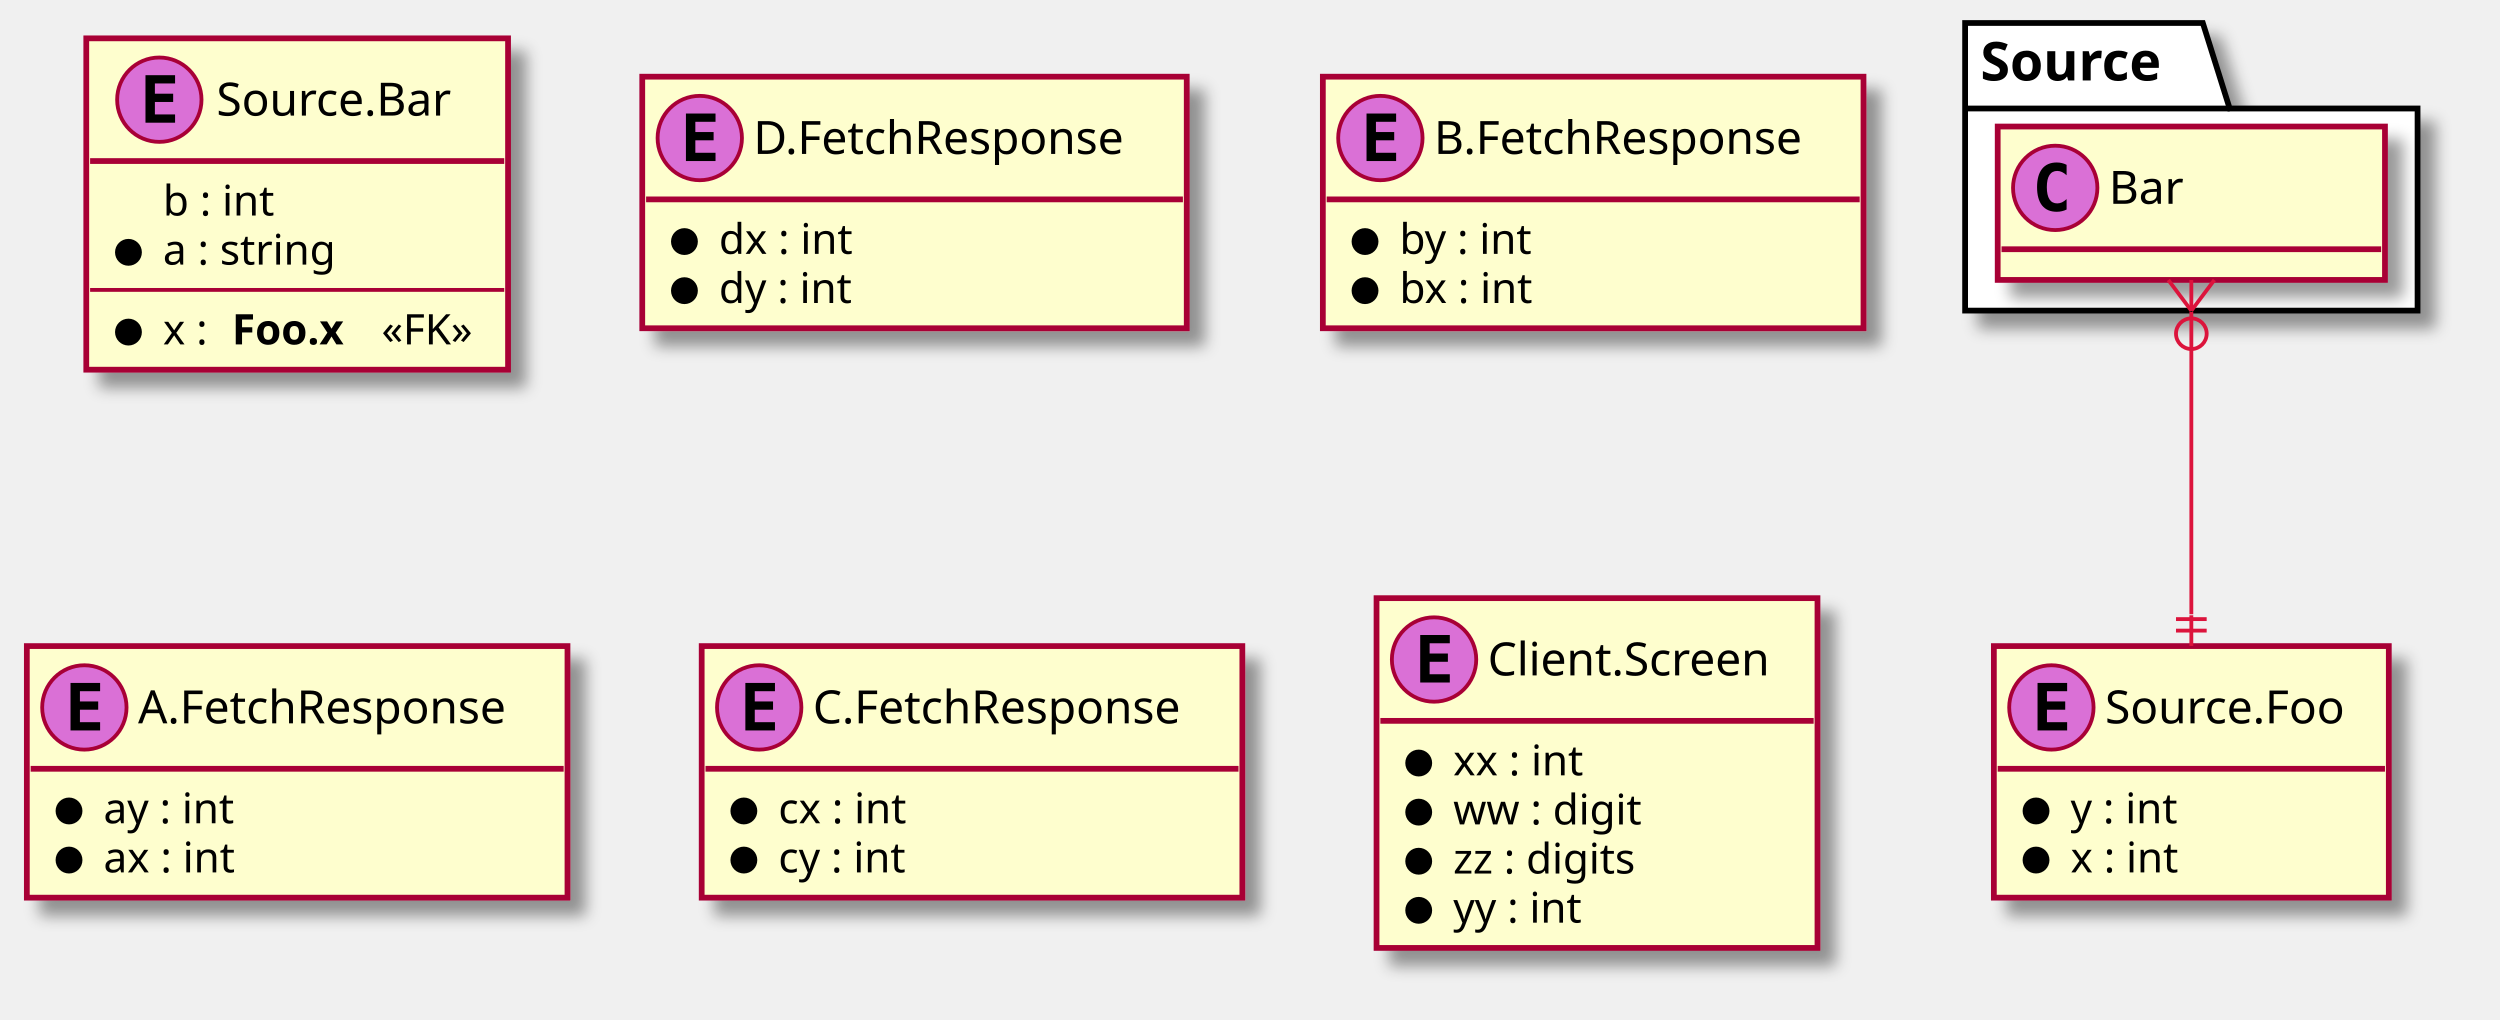
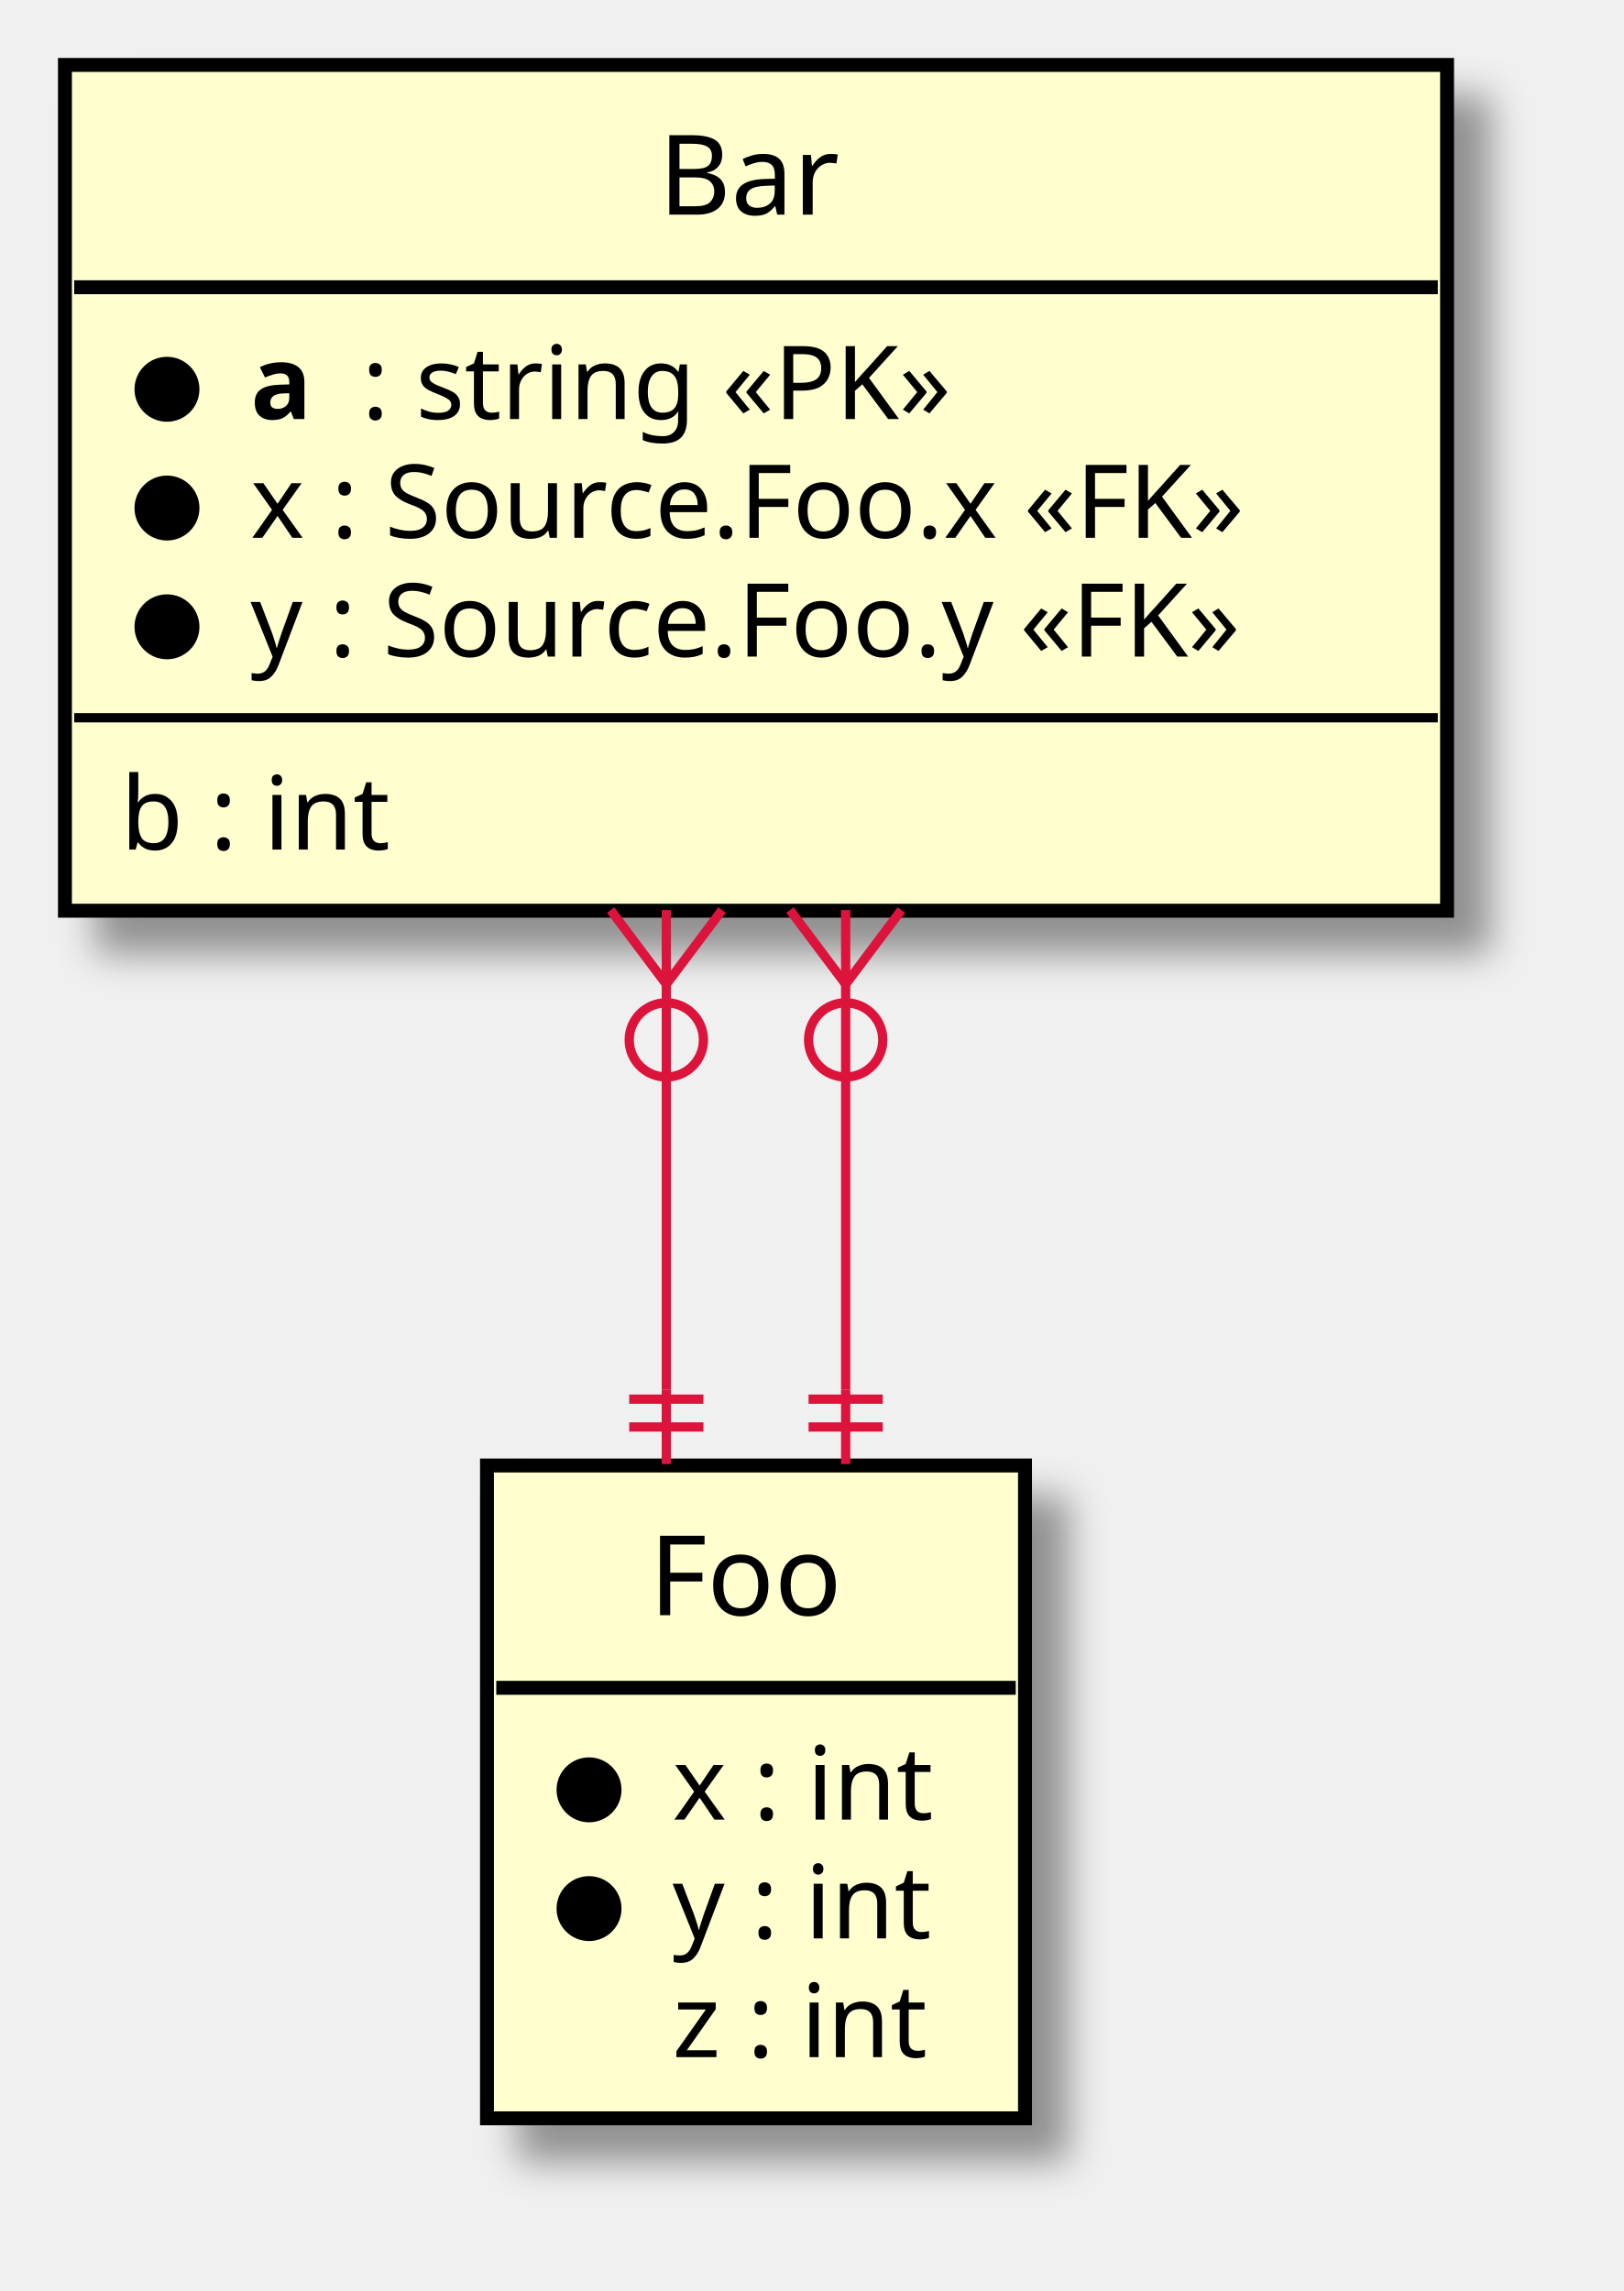
- <svg xmlns="http://www.w3.org/2000/svg" contentScriptType="application/ecmascript" contentStyleType="text/css" height="266px" preserveAspectRatio="none" style="width:652px;height:266px;" version="1.1" viewBox="0 0 652 266" width="652px" zoomAndPan="magnify">
+ <svg xmlns="http://www.w3.org/2000/svg" contentScriptType="application/ecmascript" contentStyleType="text/css" height="247px" preserveAspectRatio="none" style="width:175px;height:247px;" version="1.1" viewBox="0 0 175 247" width="175px" zoomAndPan="magnify">
  <defs>
-     <filter height="300%" id="f1wblu8t94y8bl" width="300%" x="-1" y="-1">
+     <filter height="300%" id="f1jog8prtucsfa" width="300%" x="-1" y="-1">
      <feGaussianBlur result="blurOut" stdDeviation="2.0" />
      <feColorMatrix in="blurOut" result="blurOut2" type="matrix" values="0 0 0 0 0 0 0 0 0 0 0 0 0 0 0 0 0 0 .4 0" />
      <feOffset dx="4.0" dy="4.0" in="blurOut2" result="blurOut3" />
      <feBlend in="SourceGraphic" in2="blurOut3" mode="normal" />
    </filter>
  </defs>
  <g>
-     <polygon fill="#FFFFFF" filter="url(#f1wblu8t94y8bl)" points="512.5,6,574.5,6,581.5,28.297,630.5,28.297,630.5,81,512.5,81,512.5,6" style="stroke: #000000; stroke-width: 1.5;" />
-     <line style="stroke: #000000; stroke-width: 1.5;" x1="512.5" x2="581.5" y1="28.297" y2="28.297" />
-     <text fill="#000000" font-family="sans-serif" font-size="14" font-weight="bold" lengthAdjust="spacingAndGlyphs" textLength="56" x="516.5" y="20.995">Source</text>
-     <rect fill="#FEFECE" filter="url(#f1wblu8t94y8bl)" height="40" id="Source.Bar            " style="stroke: #A80036; stroke-width: 1.5;" width="101" x="521" y="33" />
-     <ellipse cx="536" cy="49" fill="#DA70D6" rx="11" ry="11" style="stroke: #A80036; stroke-width: 1.0;" />
-     <path d="M538.969,54.641 Q538.391,54.938 537.75,55.078 Q537.109,55.234 536.406,55.234 Q533.906,55.234 532.578,53.594 Q531.266,51.938 531.266,48.812 Q531.266,45.688 532.578,44.031 Q533.906,42.375 536.406,42.375 Q537.109,42.375 537.75,42.531 Q538.406,42.688 538.969,42.984 L538.969,45.703 Q538.344,45.125 537.75,44.859 Q537.156,44.578 536.531,44.578 Q535.188,44.578 534.5,45.656 Q533.812,46.719 533.812,48.812 Q533.812,50.906 534.5,51.984 Q535.188,53.047 536.531,53.047 Q537.156,53.047 537.75,52.781 Q538.344,52.5 538.969,51.922 L538.969,54.641 Z " />
-     <text fill="#000000" font-family="sans-serif" font-size="12" lengthAdjust="spacingAndGlyphs" textLength="21" x="550" y="53.154">Bar</text>
-     <line style="stroke: #A80036; stroke-width: 1.5;" x1="522" x2="621" y1="65" y2="65" />
-     <rect fill="#FEFECE" filter="url(#f1wblu8t94y8bl)" height="86.414" id="Source.Bar" style="stroke: #A80036; stroke-width: 1.5;" width="110" x="22.5" y="10" />
-     <ellipse cx="41.55" cy="26" fill="#DA70D6" rx="11" ry="11" style="stroke: #A80036; stroke-width: 1.0;" />
-     <path d="M45.659,32 L37.941,32 L37.941,19.609 L45.659,19.609 L45.659,21.766 L40.394,21.766 L40.394,24.438 L45.159,24.438 L45.159,26.594 L40.394,26.594 L40.394,29.844 L45.659,29.844 L45.659,32 Z " />
-     <text fill="#000000" font-family="sans-serif" font-size="12" lengthAdjust="spacingAndGlyphs" textLength="69" x="56.45" y="30.154">Source.Bar</text>
-     <line style="stroke: #A80036; stroke-width: 1.5;" x1="23.5" x2="131.5" y1="42" y2="42" />
-     <text fill="#000000" font-family="sans-serif" font-size="11" lengthAdjust="spacingAndGlyphs" textLength="33" x="42.5" y="56.21">b : int</text>
-     <ellipse cx="33.5" cy="65.805" fill="#000000" rx="3" ry="3" style="stroke: #000000; stroke-width: 1.0;" />
-     <text fill="#000000" font-family="sans-serif" font-size="11" lengthAdjust="spacingAndGlyphs" textLength="52" x="42.5" y="69.015">a : string</text>
-     <line style="stroke: #A80036; stroke-width: 1.0;" x1="23.5" x2="131.5" y1="75.609" y2="75.609" />
-     <ellipse cx="33.5" cy="86.609" fill="#000000" rx="3" ry="3" style="stroke: #000000; stroke-width: 1.0;" />
-     <text fill="#000000" font-family="sans-serif" font-size="11" lengthAdjust="spacingAndGlyphs" textLength="14" x="42.5" y="89.82">x :</text>
-     <text fill="#000000" font-family="sans-serif" font-size="11" font-weight="bold" lengthAdjust="spacingAndGlyphs" textLength="35" x="60.5" y="89.82">Foo.x</text>
-     <text fill="#000000" font-family="sans-serif" font-size="11" lengthAdjust="spacingAndGlyphs" textLength="27" x="99.5" y="89.82">«FK»</text>
-     <rect fill="#FEFECE" filter="url(#f1wblu8t94y8bl)" height="65.609" id="D.FetchResponse" style="stroke: #A80036; stroke-width: 1.5;" width="142" x="167.5" y="20" />
-     <ellipse cx="182.5" cy="36" fill="#DA70D6" rx="11" ry="11" style="stroke: #A80036; stroke-width: 1.0;" />
-     <path d="M186.609,42 L178.891,42 L178.891,29.609 L186.609,29.609 L186.609,31.766 L181.344,31.766 L181.344,34.438 L186.109,34.438 L186.109,36.594 L181.344,36.594 L181.344,39.844 L186.609,39.844 L186.609,42 Z " />
-     <text fill="#000000" font-family="sans-serif" font-size="12" lengthAdjust="spacingAndGlyphs" textLength="110" x="196.5" y="40.154">D.FetchResponse</text>
-     <line style="stroke: #A80036; stroke-width: 1.5;" x1="168.5" x2="308.5" y1="52" y2="52" />
-     <ellipse cx="178.5" cy="63" fill="#000000" rx="3" ry="3" style="stroke: #000000; stroke-width: 1.0;" />
-     <text fill="#000000" font-family="sans-serif" font-size="11" lengthAdjust="spacingAndGlyphs" textLength="39" x="187.5" y="66.21">dx : int</text>
-     <ellipse cx="178.5" cy="75.805" fill="#000000" rx="3" ry="3" style="stroke: #000000; stroke-width: 1.0;" />
-     <text fill="#000000" font-family="sans-serif" font-size="11" lengthAdjust="spacingAndGlyphs" textLength="39" x="187.5" y="79.015">dy : int</text>
-     <rect fill="#FEFECE" filter="url(#f1wblu8t94y8bl)" height="65.609" id="B.FetchResponse" style="stroke: #A80036; stroke-width: 1.5;" width="141" x="345" y="20" />
-     <ellipse cx="360" cy="36" fill="#DA70D6" rx="11" ry="11" style="stroke: #A80036; stroke-width: 1.0;" />
-     <path d="M364.109,42 L356.391,42 L356.391,29.609 L364.109,29.609 L364.109,31.766 L358.844,31.766 L358.844,34.438 L363.609,34.438 L363.609,36.594 L358.844,36.594 L358.844,39.844 L364.109,39.844 L364.109,42 Z " />
-     <text fill="#000000" font-family="sans-serif" font-size="12" lengthAdjust="spacingAndGlyphs" textLength="109" x="374" y="40.154">B.FetchResponse</text>
-     <line style="stroke: #A80036; stroke-width: 1.5;" x1="346" x2="485" y1="52" y2="52" />
-     <ellipse cx="356" cy="63" fill="#000000" rx="3" ry="3" style="stroke: #000000; stroke-width: 1.0;" />
-     <text fill="#000000" font-family="sans-serif" font-size="11" lengthAdjust="spacingAndGlyphs" textLength="39" x="365" y="66.21">by : int</text>
-     <ellipse cx="356" cy="75.805" fill="#000000" rx="3" ry="3" style="stroke: #000000; stroke-width: 1.0;" />
-     <text fill="#000000" font-family="sans-serif" font-size="11" lengthAdjust="spacingAndGlyphs" textLength="39" x="365" y="79.015">bx : int</text>
-     <rect fill="#FEFECE" filter="url(#f1wblu8t94y8bl)" height="65.609" id="A.FetchResponse" style="stroke: #A80036; stroke-width: 1.5;" width="141" x="7" y="168.5" />
-     <ellipse cx="22" cy="184.5" fill="#DA70D6" rx="11" ry="11" style="stroke: #A80036; stroke-width: 1.0;" />
-     <path d="M26.109,190.5 L18.391,190.5 L18.391,178.109 L26.109,178.109 L26.109,180.266 L20.844,180.266 L20.844,182.938 L25.609,182.938 L25.609,185.094 L20.844,185.094 L20.844,188.344 L26.109,188.344 L26.109,190.5 Z " />
-     <text fill="#000000" font-family="sans-serif" font-size="12" lengthAdjust="spacingAndGlyphs" textLength="109" x="36" y="188.654">A.FetchResponse</text>
-     <line style="stroke: #A80036; stroke-width: 1.5;" x1="8" x2="147" y1="200.5" y2="200.5" />
-     <ellipse cx="18" cy="211.5" fill="#000000" rx="3" ry="3" style="stroke: #000000; stroke-width: 1.0;" />
-     <text fill="#000000" font-family="sans-serif" font-size="11" lengthAdjust="spacingAndGlyphs" textLength="39" x="27" y="214.71">ay : int</text>
-     <ellipse cx="18" cy="224.305" fill="#000000" rx="3" ry="3" style="stroke: #000000; stroke-width: 1.0;" />
-     <text fill="#000000" font-family="sans-serif" font-size="11" lengthAdjust="spacingAndGlyphs" textLength="39" x="27" y="227.515">ax : int</text>
-     <rect fill="#FEFECE" filter="url(#f1wblu8t94y8bl)" height="65.609" id="C.FetchResponse" style="stroke: #A80036; stroke-width: 1.5;" width="141" x="183" y="168.5" />
-     <ellipse cx="198" cy="184.5" fill="#DA70D6" rx="11" ry="11" style="stroke: #A80036; stroke-width: 1.0;" />
-     <path d="M202.109,190.5 L194.391,190.5 L194.391,178.109 L202.109,178.109 L202.109,180.266 L196.844,180.266 L196.844,182.938 L201.609,182.938 L201.609,185.094 L196.844,185.094 L196.844,188.344 L202.109,188.344 L202.109,190.5 Z " />
-     <text fill="#000000" font-family="sans-serif" font-size="12" lengthAdjust="spacingAndGlyphs" textLength="109" x="212" y="188.654">C.FetchResponse</text>
-     <line style="stroke: #A80036; stroke-width: 1.5;" x1="184" x2="323" y1="200.5" y2="200.5" />
-     <ellipse cx="194" cy="211.5" fill="#000000" rx="3" ry="3" style="stroke: #000000; stroke-width: 1.0;" />
-     <text fill="#000000" font-family="sans-serif" font-size="11" lengthAdjust="spacingAndGlyphs" textLength="38" x="203" y="214.71">cx : int</text>
-     <ellipse cx="194" cy="224.305" fill="#000000" rx="3" ry="3" style="stroke: #000000; stroke-width: 1.0;" />
-     <text fill="#000000" font-family="sans-serif" font-size="11" lengthAdjust="spacingAndGlyphs" textLength="38" x="203" y="227.515">cy : int</text>
-     <rect fill="#FEFECE" filter="url(#f1wblu8t94y8bl)" height="65.609" id="Source.Foo" style="stroke: #A80036; stroke-width: 1.5;" width="103" x="520" y="168.5" />
-     <ellipse cx="535" cy="184.5" fill="#DA70D6" rx="11" ry="11" style="stroke: #A80036; stroke-width: 1.0;" />
-     <path d="M539.109,190.5 L531.391,190.5 L531.391,178.109 L539.109,178.109 L539.109,180.266 L533.844,180.266 L533.844,182.938 L538.609,182.938 L538.609,185.094 L533.844,185.094 L533.844,188.344 L539.109,188.344 L539.109,190.5 Z " />
-     <text fill="#000000" font-family="sans-serif" font-size="12" lengthAdjust="spacingAndGlyphs" textLength="71" x="549" y="188.654">Source.Foo</text>
-     <line style="stroke: #A80036; stroke-width: 1.5;" x1="521" x2="622" y1="200.5" y2="200.5" />
-     <ellipse cx="531" cy="211.5" fill="#000000" rx="3" ry="3" style="stroke: #000000; stroke-width: 1.0;" />
-     <text fill="#000000" font-family="sans-serif" font-size="11" lengthAdjust="spacingAndGlyphs" textLength="32" x="540" y="214.71">y : int</text>
-     <ellipse cx="531" cy="224.305" fill="#000000" rx="3" ry="3" style="stroke: #000000; stroke-width: 1.0;" />
-     <text fill="#000000" font-family="sans-serif" font-size="11" lengthAdjust="spacingAndGlyphs" textLength="32" x="540" y="227.515">x : int</text>
-     <rect fill="#FEFECE" filter="url(#f1wblu8t94y8bl)" height="91.219" id="Client.Screen" style="stroke: #A80036; stroke-width: 1.5;" width="115" x="359" y="156" />
-     <ellipse cx="374" cy="172" fill="#DA70D6" rx="11" ry="11" style="stroke: #A80036; stroke-width: 1.0;" />
-     <path d="M378.109,178 L370.391,178 L370.391,165.609 L378.109,165.609 L378.109,167.766 L372.844,167.766 L372.844,170.438 L377.609,170.438 L377.609,172.594 L372.844,172.594 L372.844,175.844 L378.109,175.844 L378.109,178 Z " />
-     <text fill="#000000" font-family="sans-serif" font-size="12" lengthAdjust="spacingAndGlyphs" textLength="83" x="388" y="176.154">Client.Screen</text>
-     <line style="stroke: #A80036; stroke-width: 1.5;" x1="360" x2="473" y1="188" y2="188" />
-     <ellipse cx="370" cy="199" fill="#000000" rx="3" ry="3" style="stroke: #000000; stroke-width: 1.0;" />
-     <text fill="#000000" font-family="sans-serif" font-size="11" lengthAdjust="spacingAndGlyphs" textLength="38" x="379" y="202.21">xx : int</text>
-     <ellipse cx="370" cy="211.805" fill="#000000" rx="3" ry="3" style="stroke: #000000; stroke-width: 1.0;" />
-     <text fill="#000000" font-family="sans-serif" font-size="11" lengthAdjust="spacingAndGlyphs" textLength="54" x="379" y="215.015">ww : digit</text>
-     <ellipse cx="370" cy="224.609" fill="#000000" rx="3" ry="3" style="stroke: #000000; stroke-width: 1.0;" />
-     <text fill="#000000" font-family="sans-serif" font-size="11" lengthAdjust="spacingAndGlyphs" textLength="53" x="379" y="227.82">zz : digits</text>
-     <ellipse cx="370" cy="237.414" fill="#000000" rx="3" ry="3" style="stroke: #000000; stroke-width: 1.0;" />
-     <text fill="#000000" font-family="sans-serif" font-size="11" lengthAdjust="spacingAndGlyphs" textLength="38" x="379" y="240.625">yy : int</text>
-     <path d="M571.5,81.309 C571.5,103.63 571.5,135.077 571.5,160.206 " fill="none" id="Source.Bar            -Source.Foo" style="stroke: #DC143C; stroke-width: 1.0;" />
-     <line style="stroke: #DC143C; stroke-width: 1.0;" x1="575.5" x2="567.5" y1="164.464" y2="164.464" />
-     <line style="stroke: #DC143C; stroke-width: 1.0;" x1="575.5" x2="567.5" y1="161.464" y2="161.464" />
-     <line style="stroke: #DC143C; stroke-width: 1.0;" x1="571.5" x2="571.5" y1="160.464" y2="168.464" />
-     <line style="stroke: #DC143C; stroke-width: 1.0;" x1="571.5" x2="565.5" y1="81.027" y2="73.027" />
-     <line style="stroke: #DC143C; stroke-width: 1.0;" x1="571.5" x2="577.5" y1="81.027" y2="73.027" />
-     <line style="stroke: #DC143C; stroke-width: 1.0;" x1="571.5" x2="571.5" y1="81.027" y2="73.027" />
-     <ellipse cx="571.5" cy="87.027" fill="none" rx="4" ry="4" style="stroke: #DC143C; stroke-width: 1.0;" />
+     <rect fill="#FEFECE" filter="url(#f1jog8prtucsfa)" height="91.188" id="Bar" style="stroke: #000000; stroke-width: 1.5;" width="149" x="7" y="7" />
+     <text fill="#000000" font-family="sans-serif" font-size="12" lengthAdjust="spacingAndGlyphs" textLength="21" x="71" y="23.139">Bar</text>
+     <line style="stroke: #000000; stroke-width: 1.5;" x1="8" x2="155" y1="30.969" y2="30.969" />
+     <ellipse cx="18" cy="41.969" fill="#000000" rx="3" ry="3" style="stroke: #000000; stroke-width: 1.0;" />
+     <text fill="#000000" font-family="sans-serif" font-size="11" font-weight="bold" lengthAdjust="spacingAndGlyphs" textLength="8" x="27" y="45.179">a</text>
+     <text fill="#000000" font-family="sans-serif" font-size="11" lengthAdjust="spacingAndGlyphs" textLength="73" x="39" y="45.179">: string «PK»</text>
+     <ellipse cx="18" cy="54.773" fill="#000000" rx="3" ry="3" style="stroke: #000000; stroke-width: 1.0;" />
+     <text fill="#000000" font-family="sans-serif" font-size="11" lengthAdjust="spacingAndGlyphs" textLength="123" x="27" y="57.984">x : Source.Foo.x «FK»</text>
+     <ellipse cx="18" cy="67.578" fill="#000000" rx="3" ry="3" style="stroke: #000000; stroke-width: 1.0;" />
+     <text fill="#000000" font-family="sans-serif" font-size="11" lengthAdjust="spacingAndGlyphs" textLength="123" x="27" y="70.789">y : Source.Foo.y «FK»</text>
+     <line style="stroke: #000000; stroke-width: 1.0;" x1="8" x2="155" y1="77.383" y2="77.383" />
+     <text fill="#000000" font-family="sans-serif" font-size="11" lengthAdjust="spacingAndGlyphs" textLength="33" x="13" y="91.593">b : int</text>
+     <rect fill="#FEFECE" filter="url(#f1jog8prtucsfa)" height="70.383" id="Foo" style="stroke: #000000; stroke-width: 1.5;" width="58" x="52.5" y="158" />
+     <text fill="#000000" font-family="sans-serif" font-size="12" lengthAdjust="spacingAndGlyphs" textLength="23" x="70" y="174.139">Foo</text>
+     <line style="stroke: #000000; stroke-width: 1.5;" x1="53.5" x2="109.5" y1="181.969" y2="181.969" />
+     <ellipse cx="63.5" cy="192.969" fill="#000000" rx="3" ry="3" style="stroke: #000000; stroke-width: 1.0;" />
+     <text fill="#000000" font-family="sans-serif" font-size="11" lengthAdjust="spacingAndGlyphs" textLength="32" x="72.5" y="196.179">x : int</text>
+     <ellipse cx="63.5" cy="205.773" fill="#000000" rx="3" ry="3" style="stroke: #000000; stroke-width: 1.0;" />
+     <text fill="#000000" font-family="sans-serif" font-size="11" lengthAdjust="spacingAndGlyphs" textLength="32" x="72.5" y="208.984">y : int</text>
+     <text fill="#000000" font-family="sans-serif" font-size="11" lengthAdjust="spacingAndGlyphs" textLength="31" x="72.5" y="221.789">z : int</text>
+     <path d="M71.833,106.116 C71.833,106.116 71.833,149.847 71.833,149.847 " fill="none" id="Bar-Foo" style="stroke: #DC143C; stroke-width: 1.0;" />
+     <line style="stroke: #DC143C; stroke-width: 1.0;" x1="75.833" x2="67.833" y1="153.847" y2="153.847" />
+     <line style="stroke: #DC143C; stroke-width: 1.0;" x1="75.833" x2="67.833" y1="150.847" y2="150.847" />
+     <line style="stroke: #DC143C; stroke-width: 1.0;" x1="71.833" x2="71.833" y1="149.847" y2="157.847" />
+     <line style="stroke: #DC143C; stroke-width: 1.0;" x1="71.833" x2="65.833" y1="106.116" y2="98.116" />
+     <line style="stroke: #DC143C; stroke-width: 1.0;" x1="71.833" x2="77.833" y1="106.116" y2="98.116" />
+     <line style="stroke: #DC143C; stroke-width: 1.0;" x1="71.833" x2="71.833" y1="106.116" y2="98.116" />
+     <ellipse cx="71.833" cy="112.116" fill="none" rx="4" ry="4" style="stroke: #DC143C; stroke-width: 1.0;" />
+     <path d="M91.167,106.116 C91.167,106.116 91.167,149.847 91.167,149.847 " fill="none" id="Bar-Foo-1" style="stroke: #DC143C; stroke-width: 1.0;" />
+     <line style="stroke: #DC143C; stroke-width: 1.0;" x1="95.167" x2="87.167" y1="153.847" y2="153.847" />
+     <line style="stroke: #DC143C; stroke-width: 1.0;" x1="95.167" x2="87.167" y1="150.847" y2="150.847" />
+     <line style="stroke: #DC143C; stroke-width: 1.0;" x1="91.167" x2="91.167" y1="149.847" y2="157.847" />
+     <line style="stroke: #DC143C; stroke-width: 1.0;" x1="91.167" x2="85.167" y1="106.116" y2="98.116" />
+     <line style="stroke: #DC143C; stroke-width: 1.0;" x1="91.167" x2="97.167" y1="106.116" y2="98.116" />
+     <line style="stroke: #DC143C; stroke-width: 1.0;" x1="91.167" x2="91.167" y1="106.116" y2="98.116" />
+     <ellipse cx="91.167" cy="112.116" fill="none" rx="4" ry="4" style="stroke: #DC143C; stroke-width: 1.0;" />
  </g>
</svg>
